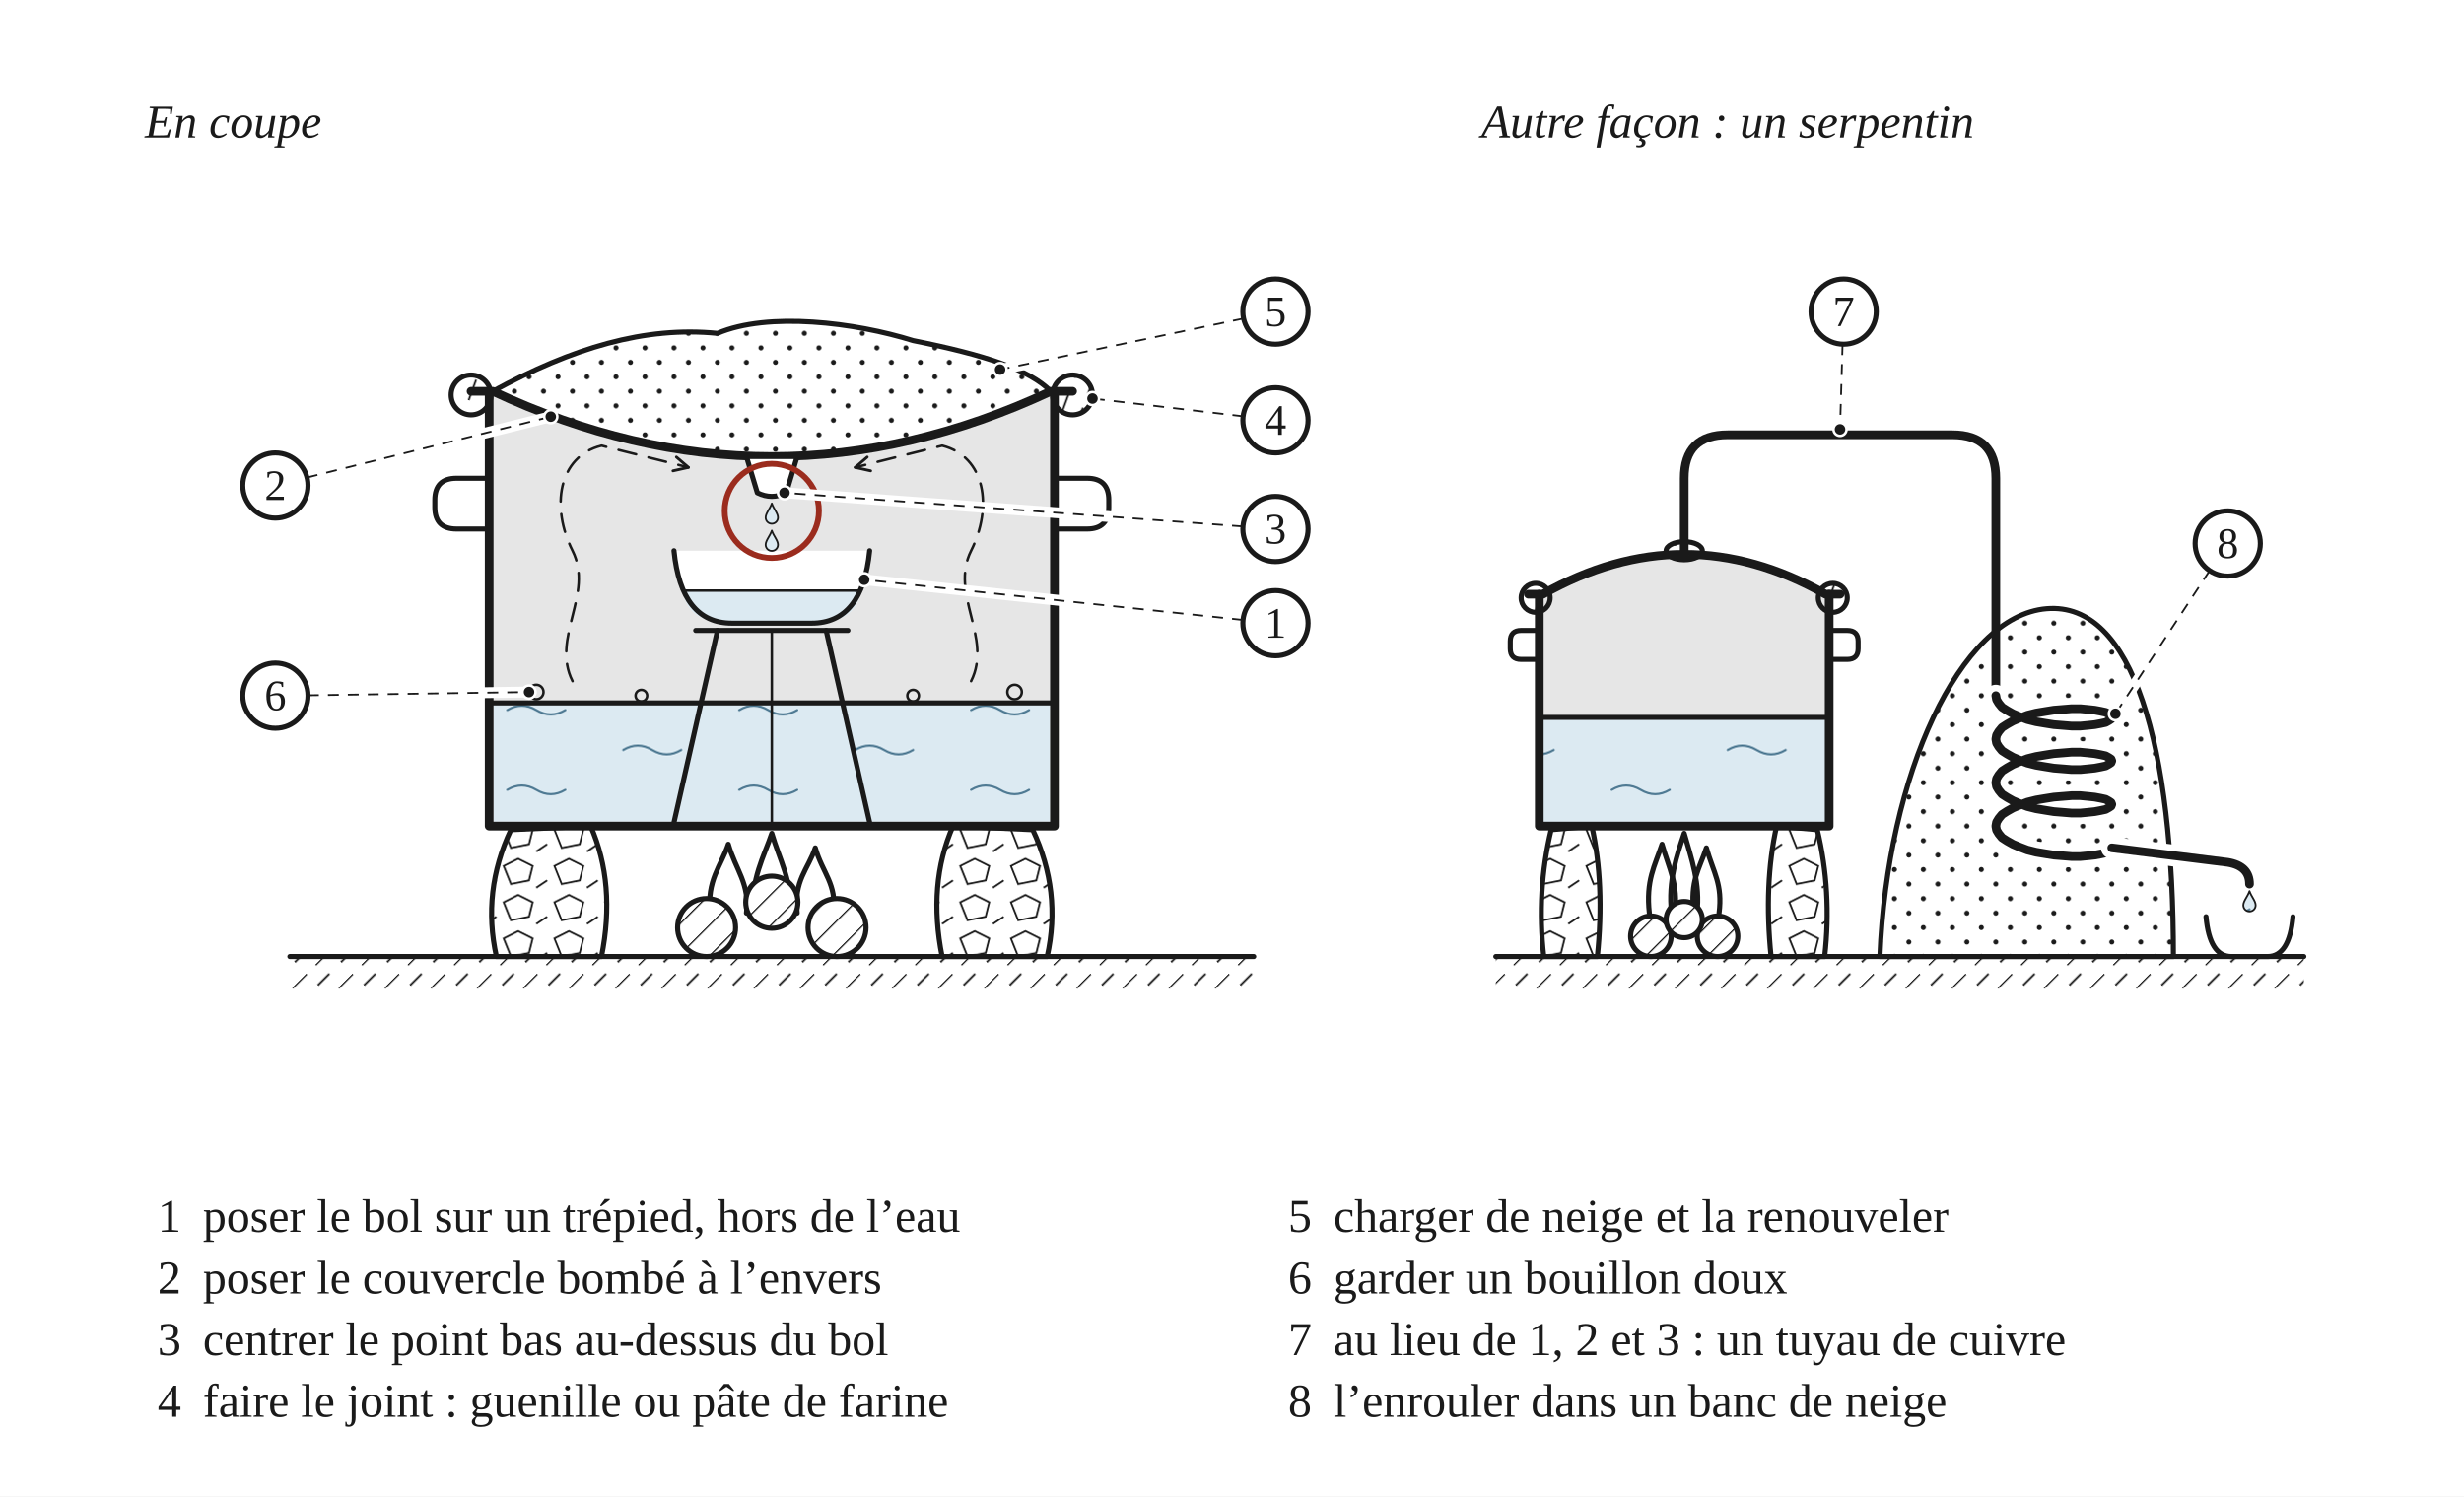
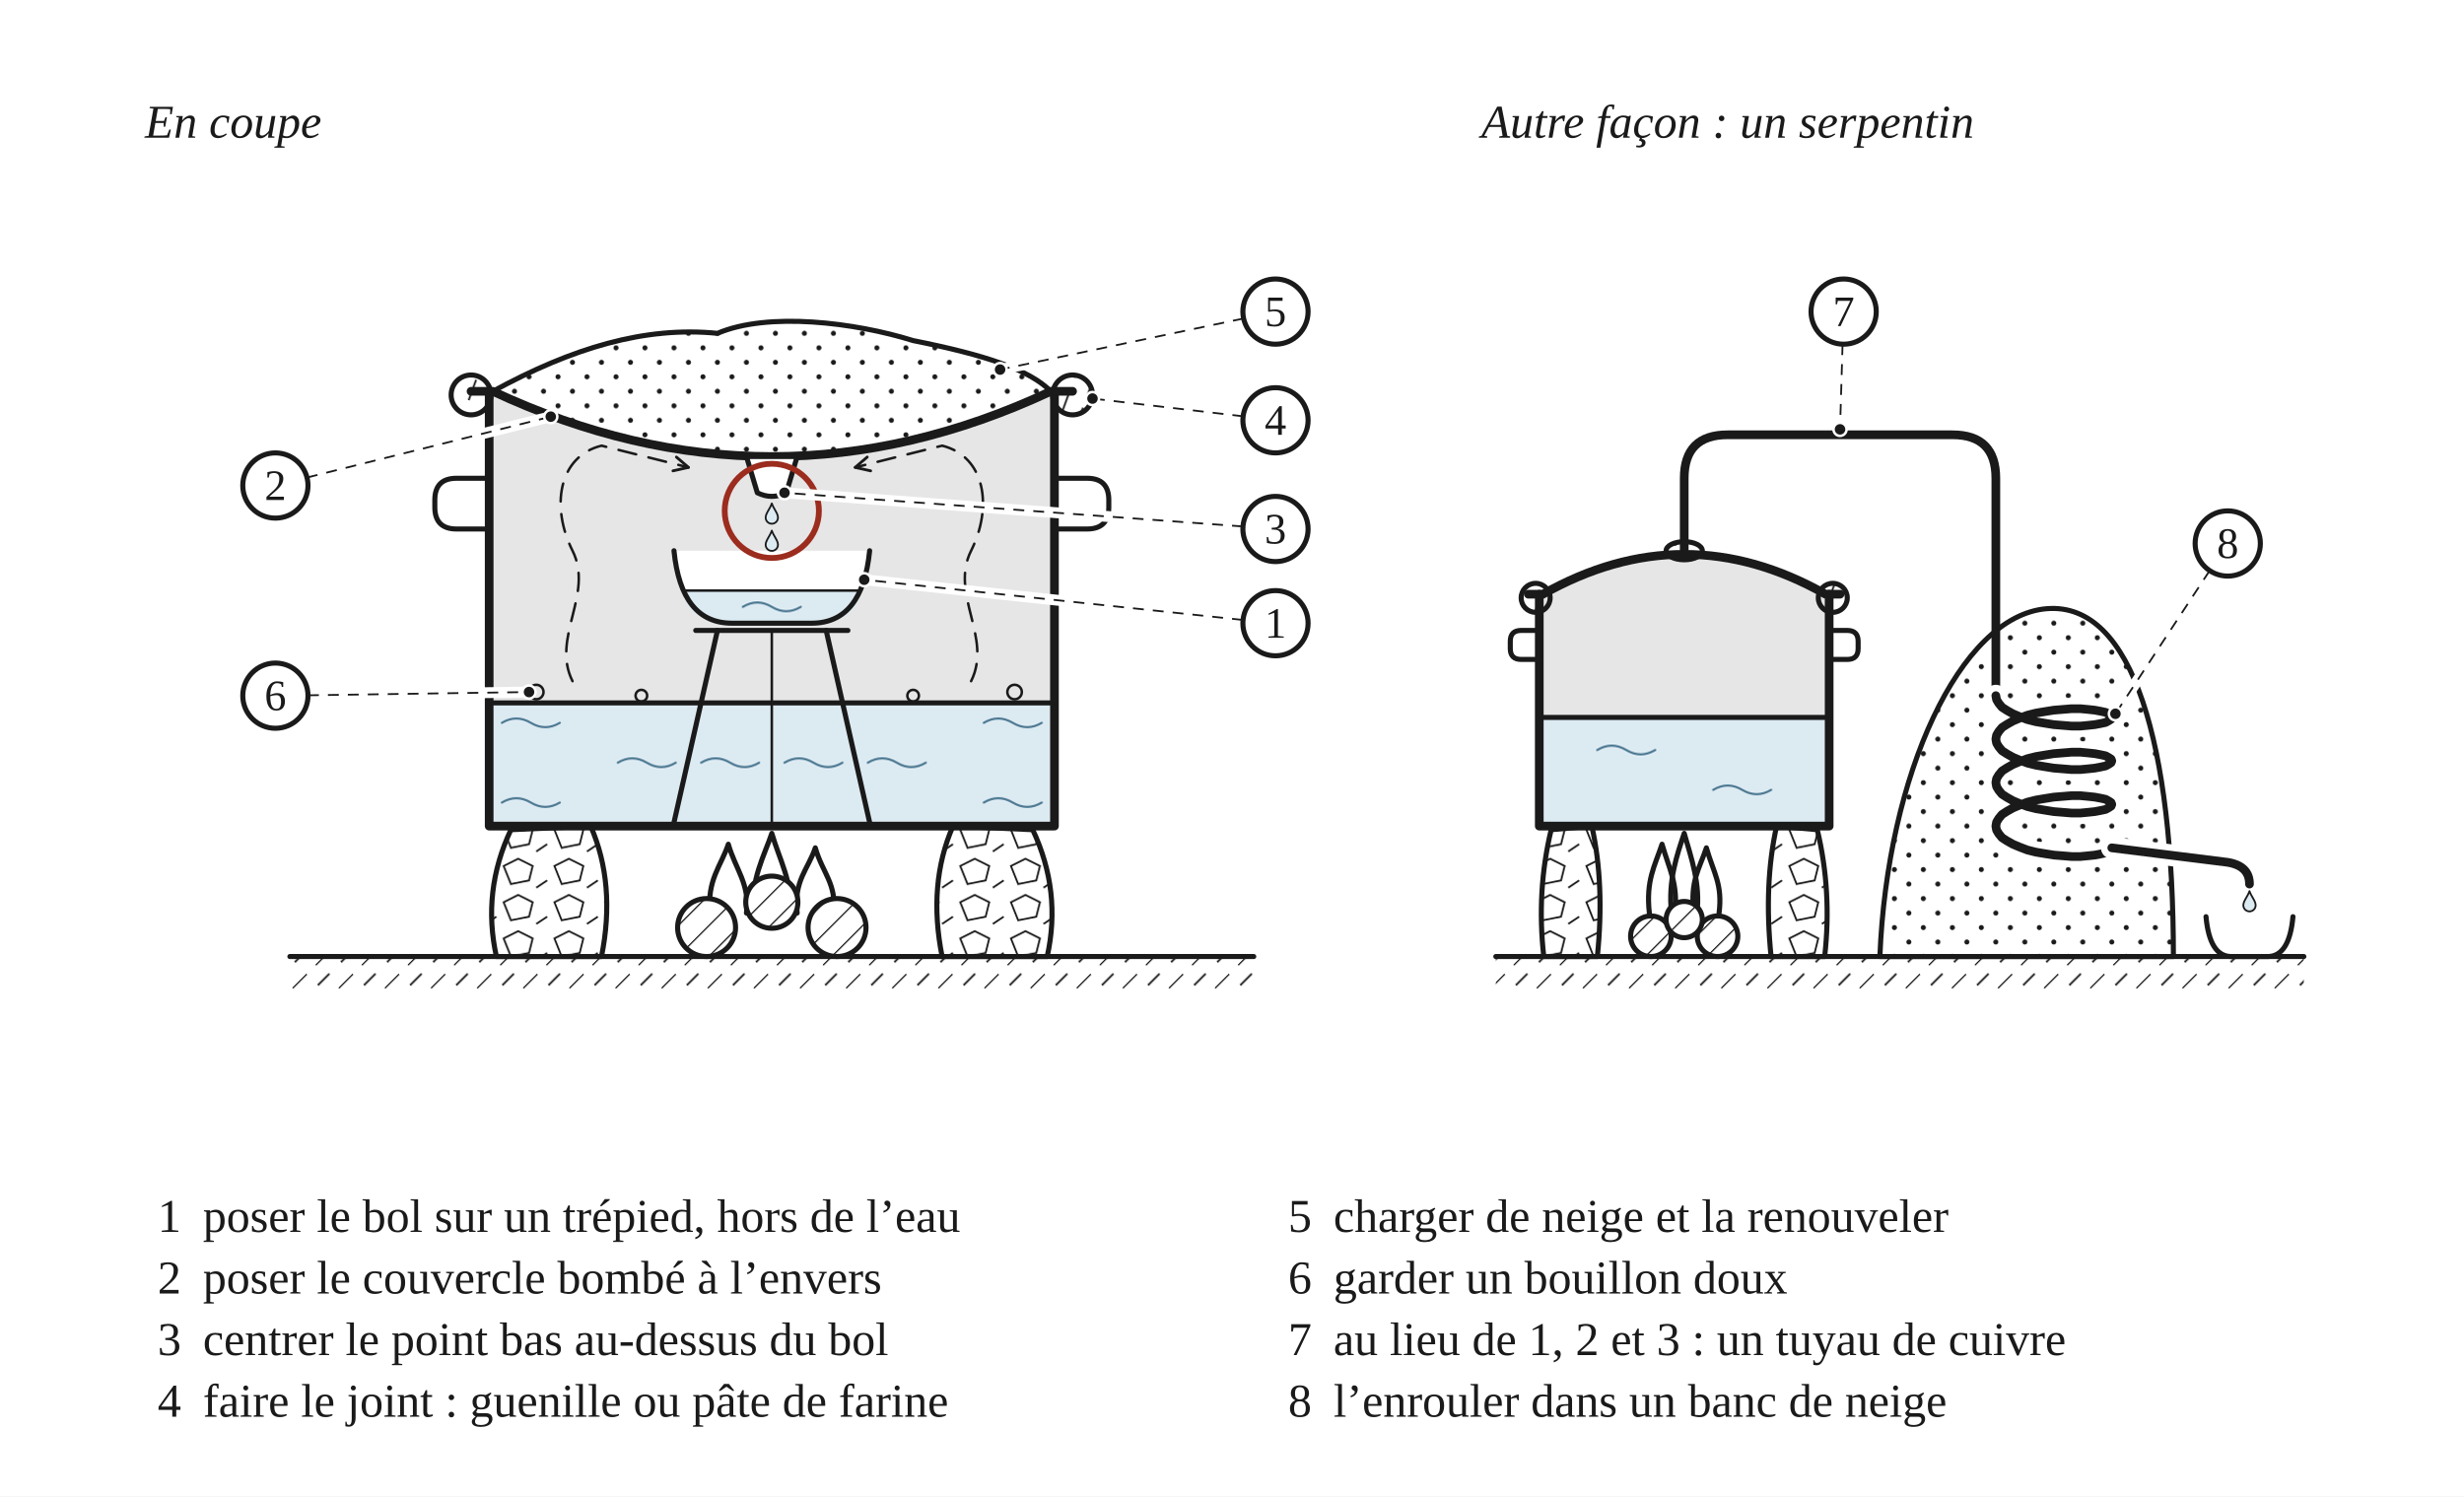
<svg xmlns="http://www.w3.org/2000/svg" width="680" height="413" viewBox="0 0 680 413" role="img">
  <defs>
    <pattern id="h-bois" width="6" height="6" patternUnits="userSpaceOnUse" patternTransform="rotate(45)">
      <line x1="0" y1="0" x2="0" y2="6" stroke="#1A1A1A" stroke-width="0.7" />
    </pattern>
    <pattern id="h-terre" width="9" height="9" patternUnits="userSpaceOnUse" patternTransform="rotate(45)">
      <line x1="0" y1="0" x2="0" y2="5.5" stroke="#1A1A1A" stroke-width="0.7" />
      <line x1="4.5" y1="4.5" x2="4.5" y2="9" stroke="#1A1A1A" stroke-width="0.5" />
    </pattern>
    <pattern id="h-eau" width="64" height="22" patternUnits="userSpaceOnUse">
      <rect width="64" height="22" fill="#DCEAF2" />
      <path d="M4 7 q4 -2.4 8 0 t8 0 M36 18 q4 -2.4 8 0 t8 0" fill="none" stroke="#4F7A93" stroke-width="0.6" stroke-linecap="round" />
    </pattern>
    <pattern id="h-neige" width="8" height="8" patternUnits="userSpaceOnUse">
      <circle cx="2" cy="2" r="0.7" fill="#1A1A1A" stroke="none" />
      <circle cx="6" cy="6" r="0.7" fill="#1A1A1A" stroke="none" />
    </pattern>
    <pattern id="h-paille" width="10" height="10" patternUnits="userSpaceOnUse" patternTransform="rotate(20)">
      <line x1="1" y1="1" x2="1" y2="7" stroke="#1A1A1A" stroke-width="0.5" />
      <line x1="6" y1="4" x2="6" y2="10" stroke="#1A1A1A" stroke-width="0.5" />
    </pattern>
    <pattern id="h-pierre" width="14" height="10" patternUnits="userSpaceOnUse">
      <path d="M1 3 L5 1 L9 3 L8 7 L3 8 Z M10 9 L13 7" fill="none" stroke="#1A1A1A" stroke-width="0.5" />
    </pattern>
    <marker id="fl" viewBox="0 0 10 10" refX="9" refY="5" markerWidth="7" markerHeight="7" orient="auto-start-reverse">
      <path d="M1 1 L9 5 L1 9" fill="none" stroke="#1A1A1A" stroke-width="1.6" stroke-linecap="round" stroke-linejoin="round" />
    </marker>
  </defs>
  <rect x="0" y="0" width="680" height="413" fill="#FFFFFF" />
  <text x="40" y="38" font-family="Georgia, 'Times New Roman', serif" font-size="13" font-style="italic" fill="#1A1A1A">En coupe</text>
  <g transform="translate(40 46)" data-vue="coupe">
    <rect x="40" y="218" width="266" height="10" fill="url(#h-terre)" stroke="none" />
    <line x1="40" y1="218" x2="306" y2="218" fill="none" stroke="#1A1A1A" stroke-width="1.4" stroke-linejoin="round" stroke-linecap="round" />
    <path d="M156,206 C155,197 159,193 161,187 C163,194 167,198 166,206" fill="none" stroke="#1A1A1A" stroke-width="1.4" stroke-linejoin="round" stroke-linecap="round" />
    <path d="M168,206 C167,197 171,190 173,184 C175,191 179,198 178,206" fill="none" stroke="#1A1A1A" stroke-width="1.4" stroke-linejoin="round" stroke-linecap="round" />
    <path d="M180,206 C179,197 183,194 185,188 C187,195 191,198 190,206" fill="none" stroke="#1A1A1A" stroke-width="1.4" stroke-linejoin="round" stroke-linecap="round" />
    <circle cx="155" cy="210" r="8" fill="#FFFFFF" stroke="none" />
    <circle cx="155" cy="210" r="8" fill="url(#h-bois)" stroke="#1A1A1A" stroke-width="1.4" stroke-linejoin="round" />
    <circle cx="191" cy="210" r="8" fill="#FFFFFF" stroke="none" />
    <circle cx="191" cy="210" r="8" fill="url(#h-bois)" stroke="#1A1A1A" stroke-width="1.4" stroke-linejoin="round" />
    <circle cx="173" cy="203" r="7.2" fill="#FFFFFF" stroke="none" />
    <circle cx="173" cy="203" r="7.2" fill="url(#h-bois)" stroke="#1A1A1A" stroke-width="1.4" stroke-linejoin="round" />
    <path d="M97,218 Q93,200 101,183 L123,182 Q130,198 126,218 Z" fill="url(#h-pierre)" stroke="#1A1A1A" stroke-width="1.4" stroke-linejoin="round" />
    <path d="M249,218 Q253,200 245,183 L223,182 Q216,198 220,218 Z" fill="url(#h-pierre)" stroke="#1A1A1A" stroke-width="1.4" stroke-linejoin="round" />
    <path d="M95,62 L96,62 Q173,98 250,62 L251,62 L251,148 L95,148 Z" fill="#E6E6E6" stroke="none" />
-     <rect x="96.2" y="148" width="153.6" height="32.8" fill="url(#h-eau)" stroke="none" />
+     <g transform="translate(-1.5 3.5)">
+       <path d="M97.7 144.5 L155 144.5 L147.5 177.3 L97.7 177.3 Z" fill="url(#h-eau)" stroke="none" />
+     </g>
+     <g transform="translate(-10.5 -7.5)">
+       <path d="M164 155.5 L183.5 155.5 L183.5 188.3 L156.5 188.3 Z" fill="url(#h-eau)" stroke="none" />
+     </g>
+     <g transform="translate(-19.5 3.5)">
+       <path d="M192.5 144.5 L212 144.5 L219.5 177.3 L192.5 177.3 Z" fill="url(#h-eau)" stroke="none" />
+     </g>
+     <g transform="translate(-28.5 -7.5)">
+       <path d="M221 155.5 L278.3 155.5 L278.3 188.3 L228.5 188.3 Z" fill="url(#h-eau)" stroke="none" />
+     </g>
    <line x1="95" y1="148" x2="251" y2="148" fill="none" stroke="#1A1A1A" stroke-width="1.4" stroke-linejoin="round" stroke-linecap="round" />
    <circle cx="108" cy="145" r="2" fill="none" stroke="#1A1A1A" stroke-width="0.7" stroke-linejoin="round" stroke-linecap="round" />
    <circle cx="137" cy="146" r="1.6" fill="none" stroke="#1A1A1A" stroke-width="0.7" stroke-linejoin="round" stroke-linecap="round" />
    <circle cx="212" cy="146" r="1.6" fill="none" stroke="#1A1A1A" stroke-width="0.7" stroke-linejoin="round" stroke-linecap="round" />
    <circle cx="240" cy="145" r="2" fill="none" stroke="#1A1A1A" stroke-width="0.7" stroke-linejoin="round" stroke-linecap="round" />
    <line x1="173" y1="128" x2="173" y2="181" fill="none" stroke="#1A1A1A" stroke-width="0.7" stroke-linejoin="round" stroke-linecap="round" />
    <line x1="158" y1="128" x2="146" y2="181" fill="none" stroke="#1A1A1A" stroke-width="1.4" stroke-linejoin="round" stroke-linecap="round" />
    <line x1="188" y1="128" x2="200" y2="181" fill="none" stroke="#1A1A1A" stroke-width="1.4" stroke-linejoin="round" stroke-linecap="round" />
    <line x1="152" y1="128" x2="194" y2="128" fill="none" stroke="#1A1A1A" stroke-width="1.4" stroke-linejoin="round" stroke-linecap="round" />
    <path d="M146,106 Q148,126 162,126 L184,126 Q198,126 200,106 Z" fill="#FFFFFF" stroke="none" />
-     <path d="M148.5,117 L197.5,117 Q196.5,126 184,126 L162,126 Q149.5,126 148.5,117 Z" fill="url(#h-eau)" stroke="none" />
+     <g transform="translate(-31 4.5)">
+       <path d="M179.5,112.5 L228.5,112.5 Q227.5,121.5 215,121.5 L193,121.5 Q180.5,121.5 179.5,112.5 Z" fill="url(#h-eau)" stroke="none" />
+     </g>
    <line x1="148.5" y1="117" x2="197.5" y2="117" fill="none" stroke="#1A1A1A" stroke-width="0.7" stroke-linejoin="round" stroke-linecap="round" />
    <path d="M146,106 Q148,126 162,126 L184,126 Q198,126 200,106" fill="none" stroke="#1A1A1A" stroke-width="1.4" stroke-linejoin="round" stroke-linecap="round" />
    <path d="M95 62 L95 182 L251 182 L251 62" fill="none" stroke="#1A1A1A" stroke-width="2.4" stroke-linejoin="round" stroke-linecap="round" />
    <path d="M95,86 L86,86 Q80,86 80,92 L80,94 Q80,100 86,100 L95,100" fill="none" stroke="#1A1A1A" stroke-width="1.4" stroke-linejoin="round" stroke-linecap="round" />
    <path d="M251,86 L260,86 Q266,86 266,92 L266,94 Q266,100 260,100 L251,100" fill="none" stroke="#1A1A1A" stroke-width="1.4" stroke-linejoin="round" stroke-linecap="round" />
    <path d="M96,62 C118,50 138,44 158,46 C172,40 196,43 212,48 C232,52 244,56 250,62 Q173,98 96,62 Z" fill="url(#h-neige)" stroke="#1A1A1A" stroke-width="1.4" stroke-linejoin="round" />
    <path d="M90,62 L96,62 Q173,98 250,62 L256,62" fill="none" stroke="#1A1A1A" stroke-width="2.4" stroke-linejoin="round" stroke-linecap="round" />
    <path d="M166,80 L180,80 L177,90 Q173,92 169,90 Z" fill="#ffffff" stroke="#1A1A1A" stroke-width="1.4" stroke-linejoin="round" stroke-linecap="round" />
-     <path d="M173,92.94 C173.51,94.47 174.7,95.66 174.7,96.85 A1.7,1.7 0 0 1 171.3,96.85 C171.3,95.66 172.49,94.47 173,92.94 Z" fill="url(#h-eau)" stroke="#1A1A1A" stroke-width="0.5" stroke-linejoin="round" />
-     <path d="M173,100.44 C173.51,101.97 174.7,103.16 174.7,104.35 A1.7,1.7 0 0 1 171.3,104.35 C171.3,103.16 172.49,101.97 173,100.44 Z" fill="url(#h-eau)" stroke="#1A1A1A" stroke-width="0.5" stroke-linejoin="round" />
+     <g transform="translate(16 5)">
+       <path d="M157,87.94 C157.51,89.47 158.7,90.66 158.7,91.85 A1.7,1.7 0 0 1 155.3,91.85 C155.3,90.66 156.49,89.47 157,87.94 Z" fill="url(#h-eau)" stroke="#1A1A1A" stroke-width="0.5" stroke-linejoin="round" />
+       <path d="M157,95.44 C157.51,96.97 158.7,98.16 158.7,99.35 A1.7,1.7 0 0 1 155.3,99.35 C155.3,98.16 156.49,96.97 157,95.44 Z" fill="url(#h-eau)" stroke="#1A1A1A" stroke-width="0.5" stroke-linejoin="round" />
+     </g>
    <circle cx="90" cy="63" r="5.5" fill="url(#h-paille)" stroke="#1A1A1A" stroke-width="1.4" stroke-linejoin="round" />
    <circle cx="256" cy="63" r="5.5" fill="url(#h-paille)" stroke="#1A1A1A" stroke-width="1.4" stroke-linejoin="round" />
    <path d="M118,142 C112,130 124,118 118,106 C112,94 114,80 126,77 L150,83" fill="none" stroke="#1A1A1A" stroke-width="0.7" stroke-linejoin="round" stroke-linecap="round" stroke-dasharray="5 3.5" marker-end="url(#fl)" />
    <path d="M228,142 C234,130 222,118 228,106 C234,94 232,80 220,77 L196,83" fill="none" stroke="#1A1A1A" stroke-width="0.7" stroke-linejoin="round" stroke-linecap="round" stroke-dasharray="5 3.5" marker-end="url(#fl)" />
    <circle cx="173" cy="95" r="13" fill="none" stroke="#9B2C1E" stroke-width="1.6" />
  </g>
  <text x="408.8" y="38" font-family="Georgia, 'Times New Roman', serif" font-size="13" font-style="italic" fill="#1A1A1A">Autre façon : un serpentin</text>
  <g transform="translate(408.8 46)" data-vue="serpentin">
    <rect x="4" y="218" width="223" height="10" fill="url(#h-terre)" stroke="none" />
    <line x1="4" y1="218" x2="227" y2="218" fill="none" stroke="#1A1A1A" stroke-width="1.4" stroke-linejoin="round" stroke-linecap="round" />
    <path d="M46.38,206 C45.38,197 47.88,193 49.88,187 C51.88,194 54.38,198 53.38,206" fill="none" stroke="#1A1A1A" stroke-width="1.4" stroke-linejoin="round" stroke-linecap="round" />
    <path d="M52.5,206 C51.5,197 54,190 56,184 C58,191 60.5,198 59.5,206" fill="none" stroke="#1A1A1A" stroke-width="1.4" stroke-linejoin="round" stroke-linecap="round" />
    <path d="M58.62,206 C57.62,197 60.12,194 62.12,188 C64.12,195 66.62,198 65.62,206" fill="none" stroke="#1A1A1A" stroke-width="1.4" stroke-linejoin="round" stroke-linecap="round" />
    <circle cx="46.8" cy="212.4" r="5.6" fill="#FFFFFF" stroke="none" />
    <circle cx="46.8" cy="212.4" r="5.6" fill="url(#h-bois)" stroke="#1A1A1A" stroke-width="1.4" stroke-linejoin="round" />
    <circle cx="65.2" cy="212.4" r="5.6" fill="#FFFFFF" stroke="none" />
    <circle cx="65.2" cy="212.4" r="5.6" fill="url(#h-bois)" stroke="#1A1A1A" stroke-width="1.4" stroke-linejoin="round" />
    <circle cx="56" cy="207.8" r="5" fill="#FFFFFF" stroke="none" />
    <circle cx="56" cy="207.8" r="5" fill="url(#h-bois)" stroke="#1A1A1A" stroke-width="1.4" stroke-linejoin="round" />
    <path d="M17.24,218 Q15.2,200 19.28,183 L30.5,182 Q34.07,198 32.03,218 Z" fill="url(#h-pierre)" stroke="#1A1A1A" stroke-width="1.4" stroke-linejoin="round" />
    <path d="M94.76,218 Q96.8,200 92.72,183 L81.5,182 Q77.93,198 79.97,218 Z" fill="url(#h-pierre)" stroke="#1A1A1A" stroke-width="1.4" stroke-linejoin="round" />
    <path d="M16,118 L17,118 Q56,96 95,118 L96,118 L96,152 L16,152 Z" fill="#E6E6E6" stroke="none" />
-     <rect x="17" y="152" width="78" height="29" fill="url(#h-eau)" stroke="none" />
+     <g transform="translate(-4 -11)">
+       <rect x="21" y="163" width="78" height="29" fill="url(#h-eau)" stroke="none" />
+     </g>
    <line x1="16" y1="152" x2="96" y2="152" fill="none" stroke="#1A1A1A" stroke-width="1.4" stroke-linejoin="round" stroke-linecap="round" />
    <path d="M16 118 L16 182 L96 182 L96 118" fill="none" stroke="#1A1A1A" stroke-width="2.4" stroke-linejoin="round" stroke-linecap="round" />
    <path d="M16,128 L11,128 Q8,128 8,131 L8,133 Q8,136 11,136 L16,136" fill="none" stroke="#1A1A1A" stroke-width="1.4" stroke-linejoin="round" stroke-linecap="round" />
    <path d="M96,128 L101,128 Q104,128 104,131 L104,133 Q104,136 101,136 L96,136" fill="none" stroke="#1A1A1A" stroke-width="1.4" stroke-linejoin="round" stroke-linecap="round" />
    <path d="M13,118 L17,118 Q56,96 95,118 L99,118" fill="none" stroke="#1A1A1A" stroke-width="2.4" stroke-linejoin="round" stroke-linecap="round" />
    <circle cx="15" cy="119" r="4" fill="url(#h-paille)" stroke="#1A1A1A" stroke-width="1.4" stroke-linejoin="round" />
    <circle cx="97" cy="119" r="4" fill="url(#h-paille)" stroke="#1A1A1A" stroke-width="1.4" stroke-linejoin="round" />
    <path d="M110,218 C112,168 132,124 156,122 C180,120 191,160 191,218 Z" fill="url(#h-neige)" stroke="#1A1A1A" stroke-width="1.4" stroke-linejoin="round" />
    <path d="M56,107 L56,86 Q56,74 68,74 L130,74 Q142,74 142,86 L142,146" fill="none" stroke="#1A1A1A" stroke-width="2.4" stroke-linejoin="round" stroke-linecap="round" />
    <path d="M142 146 L142.2 147.1 L142.8 148.1 L143.7 149.2 L145.1 150.1 L146.7 151 L148.6 151.8 L150.7 152.6 L153.1 153.2 L155.5 153.6 L158 154 L160.5 154.2 L162.9 154.4 L165.3 154.4 L167.4 154.2 L169.3 154 L170.9 153.7 L172.3 153.4 L173.2 152.9 L173.8 152.5 L174 152 L173.8 151.5 L173.2 151.1 L172.3 150.6 L170.9 150.3 L169.3 150 L167.4 149.8 L165.3 149.6 L162.9 149.6 L160.5 149.8 L158 150 L155.5 150.4 L153.1 150.8 L150.7 151.4 L148.6 152.2 L146.7 153 L145.1 153.9 L143.7 154.8 L142.8 155.9 L142.2 156.9 L142 158 L142.2 159.1 L142.8 160.1 L143.7 161.2 L145.1 162.1 L146.7 163 L148.6 163.8 L150.7 164.6 L153.1 165.2 L155.5 165.6 L158 166 L160.5 166.2 L162.9 166.4 L165.3 166.4 L167.4 166.2 L169.3 166 L170.9 165.7 L172.3 165.4 L173.2 164.9 L173.8 164.5 L174 164 L173.8 163.5 L173.2 163.1 L172.3 162.6 L170.9 162.3 L169.3 162 L167.4 161.8 L165.3 161.6 L162.9 161.6 L160.5 161.8 L158 162 L155.5 162.4 L153.1 162.8 L150.7 163.4 L148.6 164.2 L146.7 165 L145.1 165.9 L143.7 166.8 L142.8 167.9 L142.2 168.9 L142 170 L142.2 171.1 L142.8 172.1 L143.7 173.2 L145.1 174.1 L146.7 175 L148.6 175.8 L150.7 176.6 L153.1 177.2 L155.5 177.6 L158 178 L160.5 178.2 L162.9 178.4 L165.3 178.4 L167.4 178.2 L169.3 178 L170.9 177.7 L172.3 177.4 L173.2 176.9 L173.8 176.5 L174 176 L173.8 175.5 L173.2 175.1 L172.3 174.6 L170.9 174.3 L169.3 174 L167.4 173.8 L165.3 173.6 L162.9 173.6 L160.5 173.8 L158 174 L155.5 174.4 L153.1 174.8 L150.7 175.4 L148.6 176.2 L146.7 177 L145.1 177.9 L143.7 178.8 L142.8 179.9 L142.2 180.9 L142 182 L142.2 183.1 L142.8 184.1 L143.7 185.2 L145.1 186.1 L146.7 187 L148.6 187.8 L150.7 188.6 L153.1 189.2 L155.5 189.6 L158 190 L160.5 190.2 L162.9 190.4 L165.3 190.4 L167.4 190.2 L169.3 190 L170.9 189.7 L172.3 189.4 L173.2 188.9 L173.8 188.5 L174 188" fill="none" stroke="#ffffff" stroke-width="6" stroke-linejoin="round" stroke-linecap="round" />
    <path d="M142 146 L142.2 147.1 L142.8 148.1 L143.7 149.2 L145.1 150.1 L146.7 151 L148.6 151.8 L150.7 152.6 L153.1 153.2 L155.5 153.6 L158 154 L160.5 154.2 L162.9 154.4 L165.3 154.4 L167.4 154.2 L169.3 154 L170.9 153.7 L172.3 153.4 L173.2 152.9 L173.8 152.5 L174 152 L173.8 151.5 L173.2 151.1 L172.3 150.6 L170.9 150.3 L169.3 150 L167.4 149.8 L165.3 149.6 L162.9 149.6 L160.5 149.8 L158 150 L155.5 150.4 L153.1 150.8 L150.7 151.4 L148.6 152.2 L146.7 153 L145.1 153.9 L143.7 154.8 L142.8 155.9 L142.2 156.9 L142 158 L142.2 159.1 L142.8 160.1 L143.7 161.2 L145.1 162.1 L146.7 163 L148.6 163.8 L150.7 164.6 L153.1 165.2 L155.5 165.6 L158 166 L160.5 166.2 L162.9 166.4 L165.3 166.4 L167.4 166.2 L169.3 166 L170.9 165.7 L172.3 165.4 L173.2 164.9 L173.8 164.5 L174 164 L173.8 163.5 L173.2 163.1 L172.3 162.6 L170.9 162.3 L169.3 162 L167.4 161.8 L165.3 161.6 L162.9 161.6 L160.5 161.8 L158 162 L155.5 162.4 L153.1 162.8 L150.7 163.4 L148.6 164.2 L146.7 165 L145.1 165.9 L143.7 166.8 L142.8 167.9 L142.2 168.9 L142 170 L142.2 171.1 L142.8 172.1 L143.7 173.2 L145.1 174.1 L146.7 175 L148.6 175.8 L150.7 176.6 L153.1 177.2 L155.5 177.6 L158 178 L160.5 178.2 L162.9 178.4 L165.3 178.4 L167.4 178.2 L169.3 178 L170.9 177.7 L172.3 177.4 L173.2 176.9 L173.8 176.5 L174 176 L173.8 175.5 L173.2 175.1 L172.3 174.6 L170.9 174.3 L169.3 174 L167.4 173.8 L165.3 173.6 L162.9 173.6 L160.5 173.8 L158 174 L155.5 174.4 L153.1 174.8 L150.7 175.4 L148.6 176.2 L146.7 177 L145.1 177.9 L143.7 178.8 L142.8 179.9 L142.2 180.9 L142 182 L142.2 183.1 L142.8 184.1 L143.7 185.2 L145.1 186.1 L146.7 187 L148.6 187.8 L150.7 188.6 L153.1 189.2 L155.5 189.6 L158 190 L160.5 190.2 L162.9 190.4 L165.3 190.4 L167.4 190.2 L169.3 190 L170.9 189.7 L172.3 189.4 L173.2 188.9 L173.8 188.5 L174 188" fill="none" stroke="#1A1A1A" stroke-width="2.4" stroke-linejoin="round" stroke-linecap="round" />
    <path d="M174,188 L206,192 Q212,193 212,198" fill="none" stroke="#ffffff" stroke-width="6" stroke-linejoin="round" stroke-linecap="round" />
    <path d="M174,188 L206,192 Q212,193 212,198" fill="none" stroke="#1A1A1A" stroke-width="2.4" stroke-linejoin="round" stroke-linecap="round" />
    <ellipse cx="56" cy="106" rx="5" ry="2.5" fill="url(#h-paille)" stroke="#1A1A1A" stroke-width="1.4" stroke-linejoin="round" />
-     <path d="M212,199.94 C212.51,201.47 213.7,202.66 213.7,203.85 A1.7,1.7 0 0 1 210.3,203.85 C210.3,202.66 211.49,201.47 212,199.94 Z" fill="url(#h-eau)" stroke="#1A1A1A" stroke-width="0.5" stroke-linejoin="round" />
+     <g transform="translate(-4 -11)">
+       <path d="M216,210.94 C216.51,212.47 217.7,213.66 217.7,214.85 A1.7,1.7 0 0 1 214.3,214.85 C214.3,213.66 215.49,212.47 216,210.94 Z" fill="url(#h-eau)" stroke="#1A1A1A" stroke-width="0.5" stroke-linejoin="round" />
+     </g>
    <path d="M200,207 Q201,218 207,218 L217,218 Q223,218 224,207" fill="none" stroke="#1A1A1A" stroke-width="1.4" stroke-linejoin="round" stroke-linecap="round" />
  </g>
  <line x1="343" y1="171.1" x2="238.5" y2="160" fill="none" stroke="#FFFFFF" stroke-width="3" stroke-linecap="round" />
  <line x1="343" y1="171.1" x2="238.5" y2="160" fill="none" stroke="#1A1A1A" stroke-width="0.5" stroke-dasharray="3 2.5" />
  <circle cx="238.5" cy="160" r="1.8" fill="#1A1A1A" stroke="#FFFFFF" stroke-width="0.7" />
  <circle cx="352" cy="172" r="9" fill="#FFFFFF" stroke="#1A1A1A" stroke-width="1.4" data-vue="coupe" />
  <text x="352" y="176" text-anchor="middle" font-family="Georgia, 'Times New Roman', serif" font-size="12" fill="#1A1A1A">1</text>
  <line x1="84.7" y1="131.8" x2="152" y2="115" fill="none" stroke="#FFFFFF" stroke-width="3" stroke-linecap="round" />
  <line x1="84.7" y1="131.8" x2="152" y2="115" fill="none" stroke="#1A1A1A" stroke-width="0.5" stroke-dasharray="3 2.5" />
  <circle cx="152" cy="115" r="1.8" fill="#1A1A1A" stroke="#FFFFFF" stroke-width="0.7" />
  <circle cx="76" cy="134" r="9" fill="#FFFFFF" stroke="#1A1A1A" stroke-width="1.4" data-vue="coupe" />
  <text x="76" y="138" text-anchor="middle" font-family="Georgia, 'Times New Roman', serif" font-size="12" fill="#1A1A1A">2</text>
  <line x1="343" y1="145.3" x2="216.5" y2="136" fill="none" stroke="#FFFFFF" stroke-width="3" stroke-linecap="round" />
  <line x1="343" y1="145.3" x2="216.5" y2="136" fill="none" stroke="#1A1A1A" stroke-width="0.5" stroke-dasharray="3 2.5" />
  <circle cx="216.5" cy="136" r="1.8" fill="#1A1A1A" stroke="#FFFFFF" stroke-width="0.7" />
  <circle cx="352" cy="146" r="9" fill="#FFFFFF" stroke="#1A1A1A" stroke-width="1.4" data-vue="coupe" />
  <text x="352" y="150" text-anchor="middle" font-family="Georgia, 'Times New Roman', serif" font-size="12" fill="#1A1A1A">3</text>
  <line x1="343.1" y1="114.9" x2="301.5" y2="110" fill="none" stroke="#FFFFFF" stroke-width="3" stroke-linecap="round" />
  <line x1="343.1" y1="114.9" x2="301.5" y2="110" fill="none" stroke="#1A1A1A" stroke-width="0.5" stroke-dasharray="3 2.5" />
  <circle cx="301.5" cy="110" r="1.8" fill="#1A1A1A" stroke="#FFFFFF" stroke-width="0.7" />
  <circle cx="352" cy="116" r="9" fill="#FFFFFF" stroke="#1A1A1A" stroke-width="1.4" data-vue="coupe" />
  <text x="352" y="120" text-anchor="middle" font-family="Georgia, 'Times New Roman', serif" font-size="12" fill="#1A1A1A">4</text>
  <line x1="343.2" y1="87.9" x2="276" y2="102" fill="none" stroke="#FFFFFF" stroke-width="3" stroke-linecap="round" />
  <line x1="343.2" y1="87.9" x2="276" y2="102" fill="none" stroke="#1A1A1A" stroke-width="0.5" stroke-dasharray="3 2.5" />
  <circle cx="276" cy="102" r="1.8" fill="#1A1A1A" stroke="#FFFFFF" stroke-width="0.7" />
  <circle cx="352" cy="86" r="9" fill="#FFFFFF" stroke="#1A1A1A" stroke-width="1.4" data-vue="coupe" />
  <text x="352" y="90" text-anchor="middle" font-family="Georgia, 'Times New Roman', serif" font-size="12" fill="#1A1A1A">5</text>
  <line x1="85" y1="191.9" x2="146" y2="191" fill="none" stroke="#FFFFFF" stroke-width="3" stroke-linecap="round" />
  <line x1="85" y1="191.9" x2="146" y2="191" fill="none" stroke="#1A1A1A" stroke-width="0.5" stroke-dasharray="3 2.5" />
  <circle cx="146" cy="191" r="1.8" fill="#1A1A1A" stroke="#FFFFFF" stroke-width="0.7" />
  <circle cx="76" cy="192" r="9" fill="#FFFFFF" stroke="#1A1A1A" stroke-width="1.4" data-vue="coupe" />
  <text x="76" y="196" text-anchor="middle" font-family="Georgia, 'Times New Roman', serif" font-size="12" fill="#1A1A1A">6</text>
  <line x1="508.5" y1="95" x2="507.8" y2="118.5" fill="none" stroke="#FFFFFF" stroke-width="3" stroke-linecap="round" />
  <line x1="508.5" y1="95" x2="507.8" y2="118.5" fill="none" stroke="#1A1A1A" stroke-width="0.5" stroke-dasharray="3 2.5" />
  <circle cx="507.8" cy="118.5" r="1.8" fill="#1A1A1A" stroke="#FFFFFF" stroke-width="0.7" />
  <circle cx="508.8" cy="86" r="9" fill="#FFFFFF" stroke="#1A1A1A" stroke-width="1.4" data-vue="serpentin" />
  <text x="508.8" y="90" text-anchor="middle" font-family="Georgia, 'Times New Roman', serif" font-size="12" fill="#1A1A1A">7</text>
  <line x1="609.8" y1="157.5" x2="583.8" y2="197" fill="none" stroke="#FFFFFF" stroke-width="3" stroke-linecap="round" />
  <line x1="609.8" y1="157.5" x2="583.8" y2="197" fill="none" stroke="#1A1A1A" stroke-width="0.5" stroke-dasharray="3 2.5" />
  <circle cx="583.8" cy="197" r="1.8" fill="#1A1A1A" stroke="#FFFFFF" stroke-width="0.7" />
  <circle cx="614.8" cy="150" r="9" fill="#FFFFFF" stroke="#1A1A1A" stroke-width="1.4" data-vue="serpentin" />
  <text x="614.8" y="154" text-anchor="middle" font-family="Georgia, 'Times New Roman', serif" font-size="12" fill="#1A1A1A">8</text>
  <text x="50" y="340" text-anchor="end" font-family="Georgia, 'Times New Roman', serif" font-size="13" fill="#1A1A1A">1</text>
  <text x="56" y="340" font-family="Georgia, 'Times New Roman', serif" font-size="13" fill="#1A1A1A">poser le bol sur un trépied, hors de l’eau</text>
  <text x="50" y="357" text-anchor="end" font-family="Georgia, 'Times New Roman', serif" font-size="13" fill="#1A1A1A">2</text>
  <text x="56" y="357" font-family="Georgia, 'Times New Roman', serif" font-size="13" fill="#1A1A1A">poser le couvercle bombé à l’envers</text>
  <text x="50" y="374" text-anchor="end" font-family="Georgia, 'Times New Roman', serif" font-size="13" fill="#1A1A1A">3</text>
  <text x="56" y="374" font-family="Georgia, 'Times New Roman', serif" font-size="13" fill="#1A1A1A">centrer le point bas au-dessus du bol</text>
  <text x="50" y="391" text-anchor="end" font-family="Georgia, 'Times New Roman', serif" font-size="13" fill="#1A1A1A">4</text>
  <text x="56" y="391" font-family="Georgia, 'Times New Roman', serif" font-size="13" fill="#1A1A1A">faire le joint : guenille ou pâte de farine</text>
  <text x="362" y="340" text-anchor="end" font-family="Georgia, 'Times New Roman', serif" font-size="13" fill="#1A1A1A">5</text>
  <text x="368" y="340" font-family="Georgia, 'Times New Roman', serif" font-size="13" fill="#1A1A1A">charger de neige et la renouveler</text>
  <text x="362" y="357" text-anchor="end" font-family="Georgia, 'Times New Roman', serif" font-size="13" fill="#1A1A1A">6</text>
  <text x="368" y="357" font-family="Georgia, 'Times New Roman', serif" font-size="13" fill="#1A1A1A">garder un bouillon doux</text>
  <text x="362" y="374" text-anchor="end" font-family="Georgia, 'Times New Roman', serif" font-size="13" fill="#1A1A1A">7</text>
  <text x="368" y="374" font-family="Georgia, 'Times New Roman', serif" font-size="13" fill="#1A1A1A">au lieu de 1, 2 et 3 : un tuyau de cuivre</text>
  <text x="362" y="391" text-anchor="end" font-family="Georgia, 'Times New Roman', serif" font-size="13" fill="#1A1A1A">8</text>
  <text x="368" y="391" font-family="Georgia, 'Times New Roman', serif" font-size="13" fill="#1A1A1A">l’enrouler dans un banc de neige</text>
</svg>
